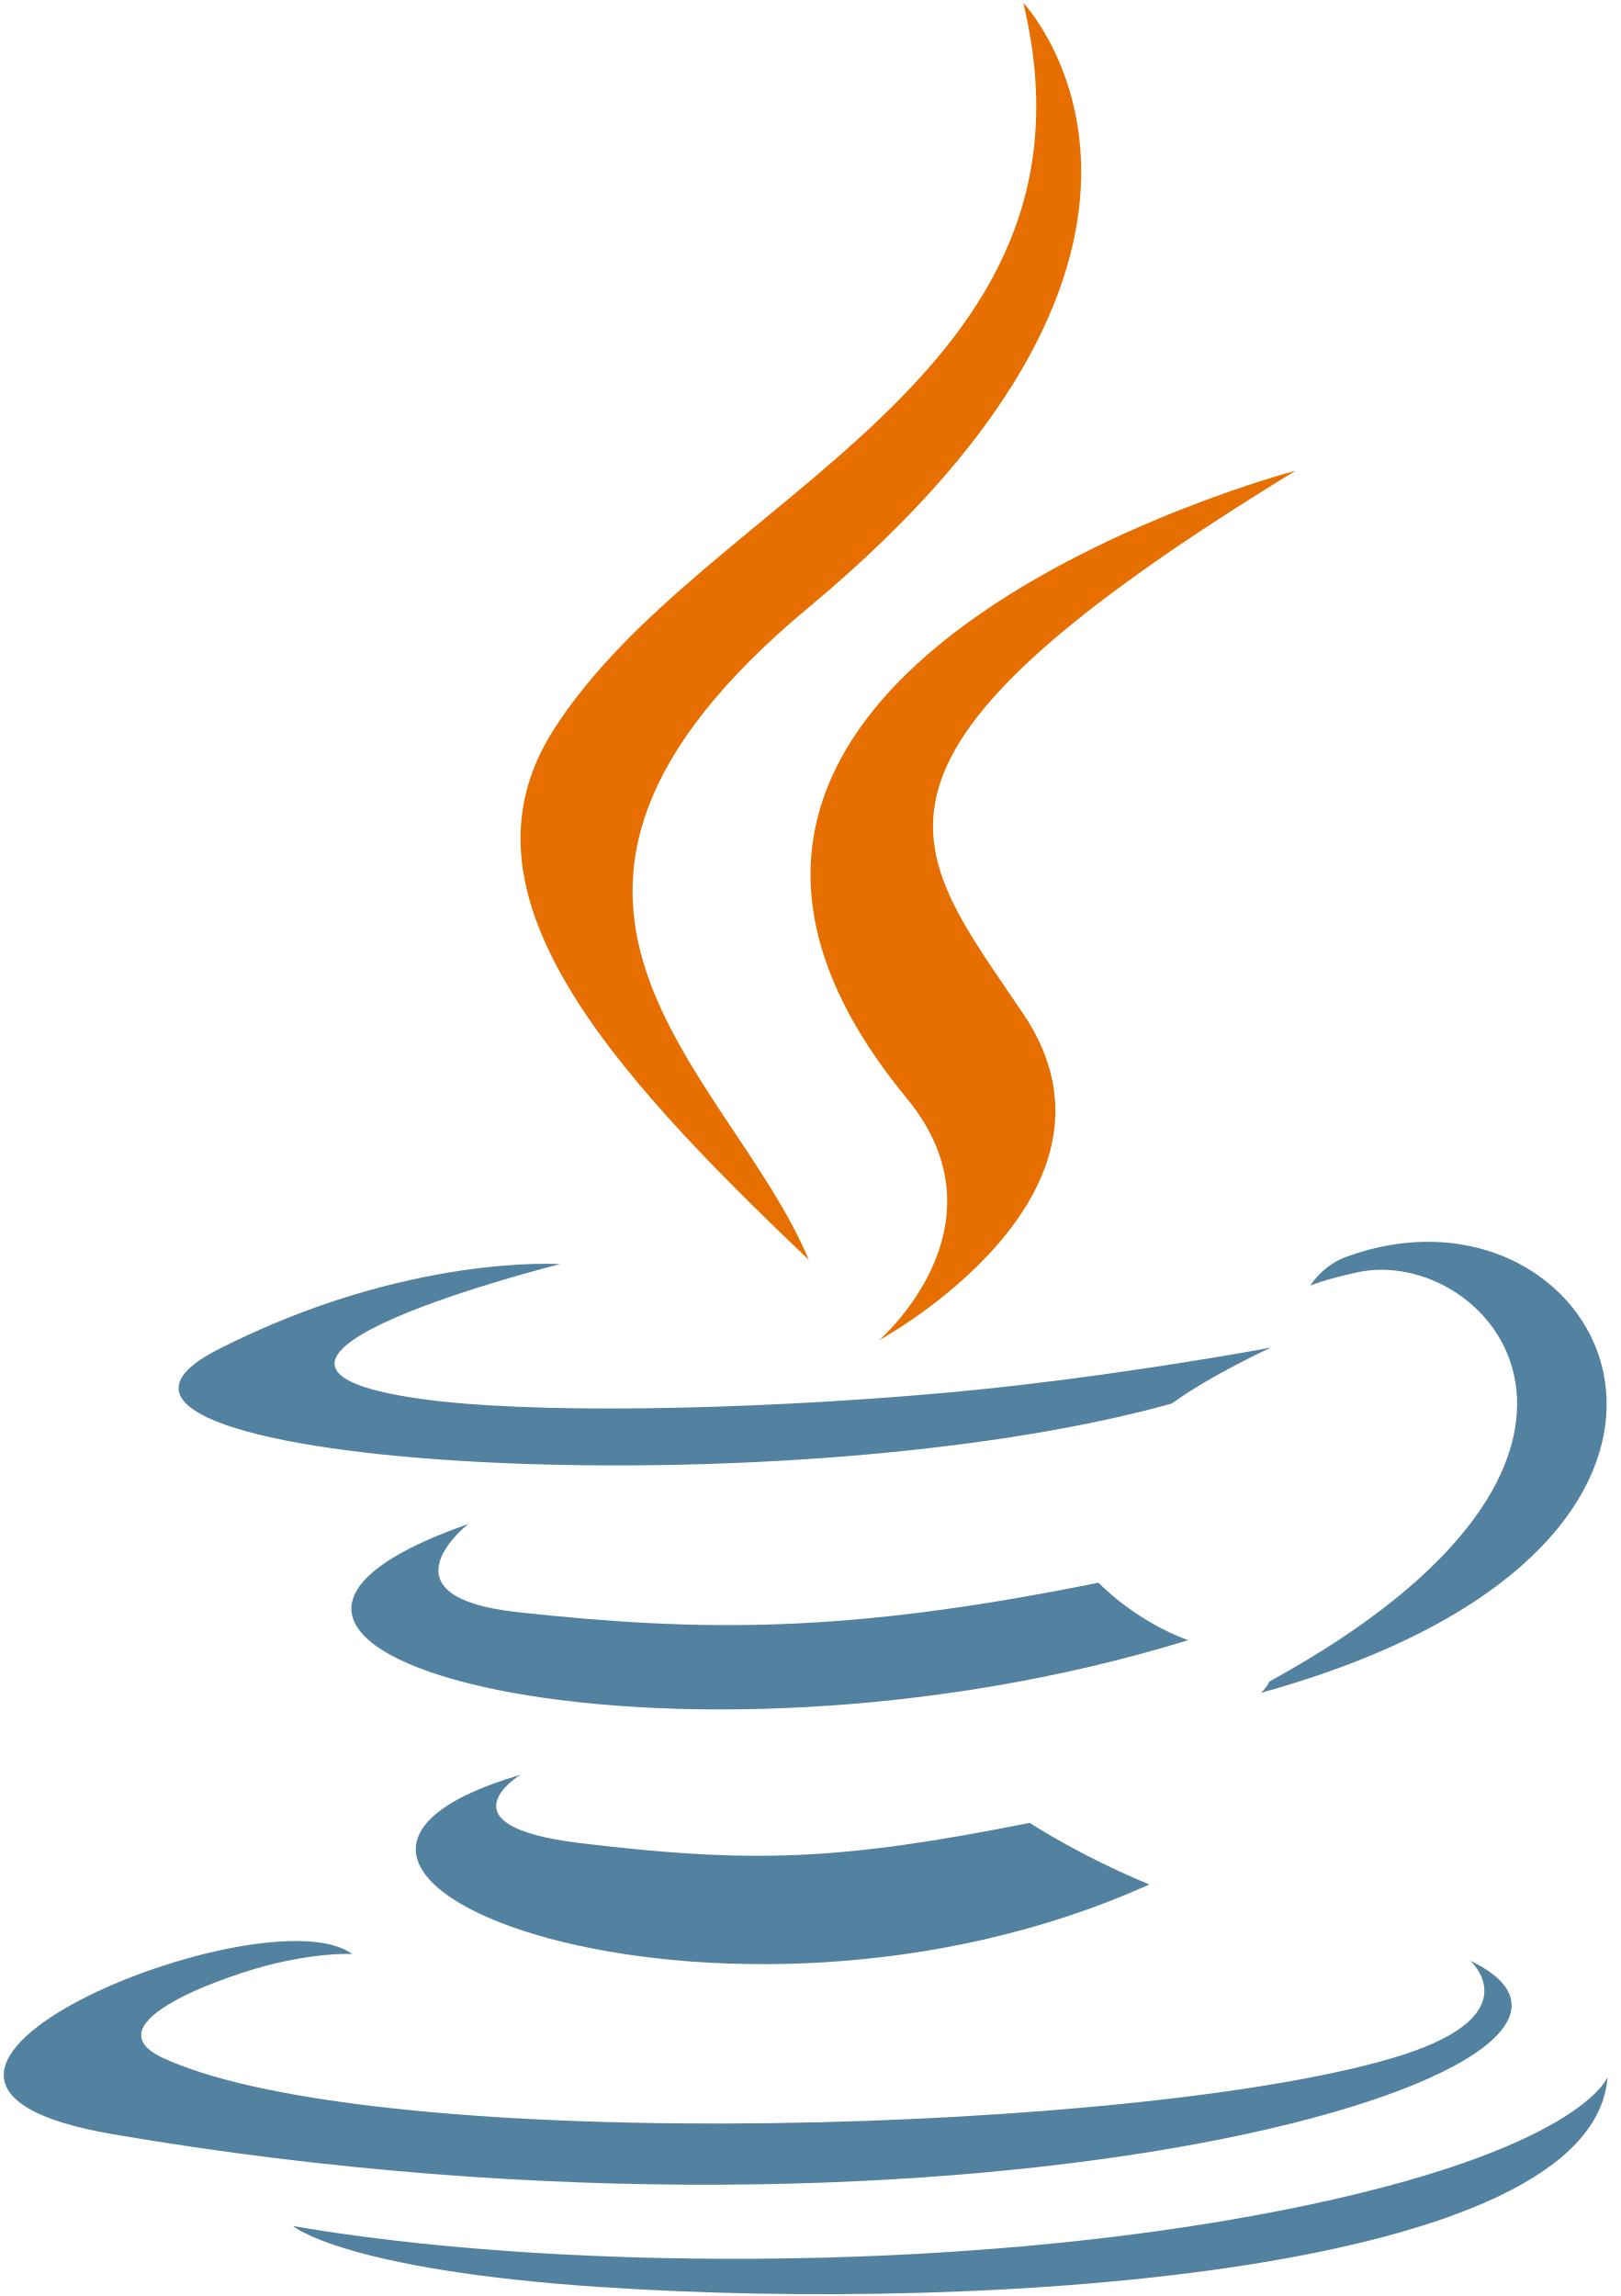
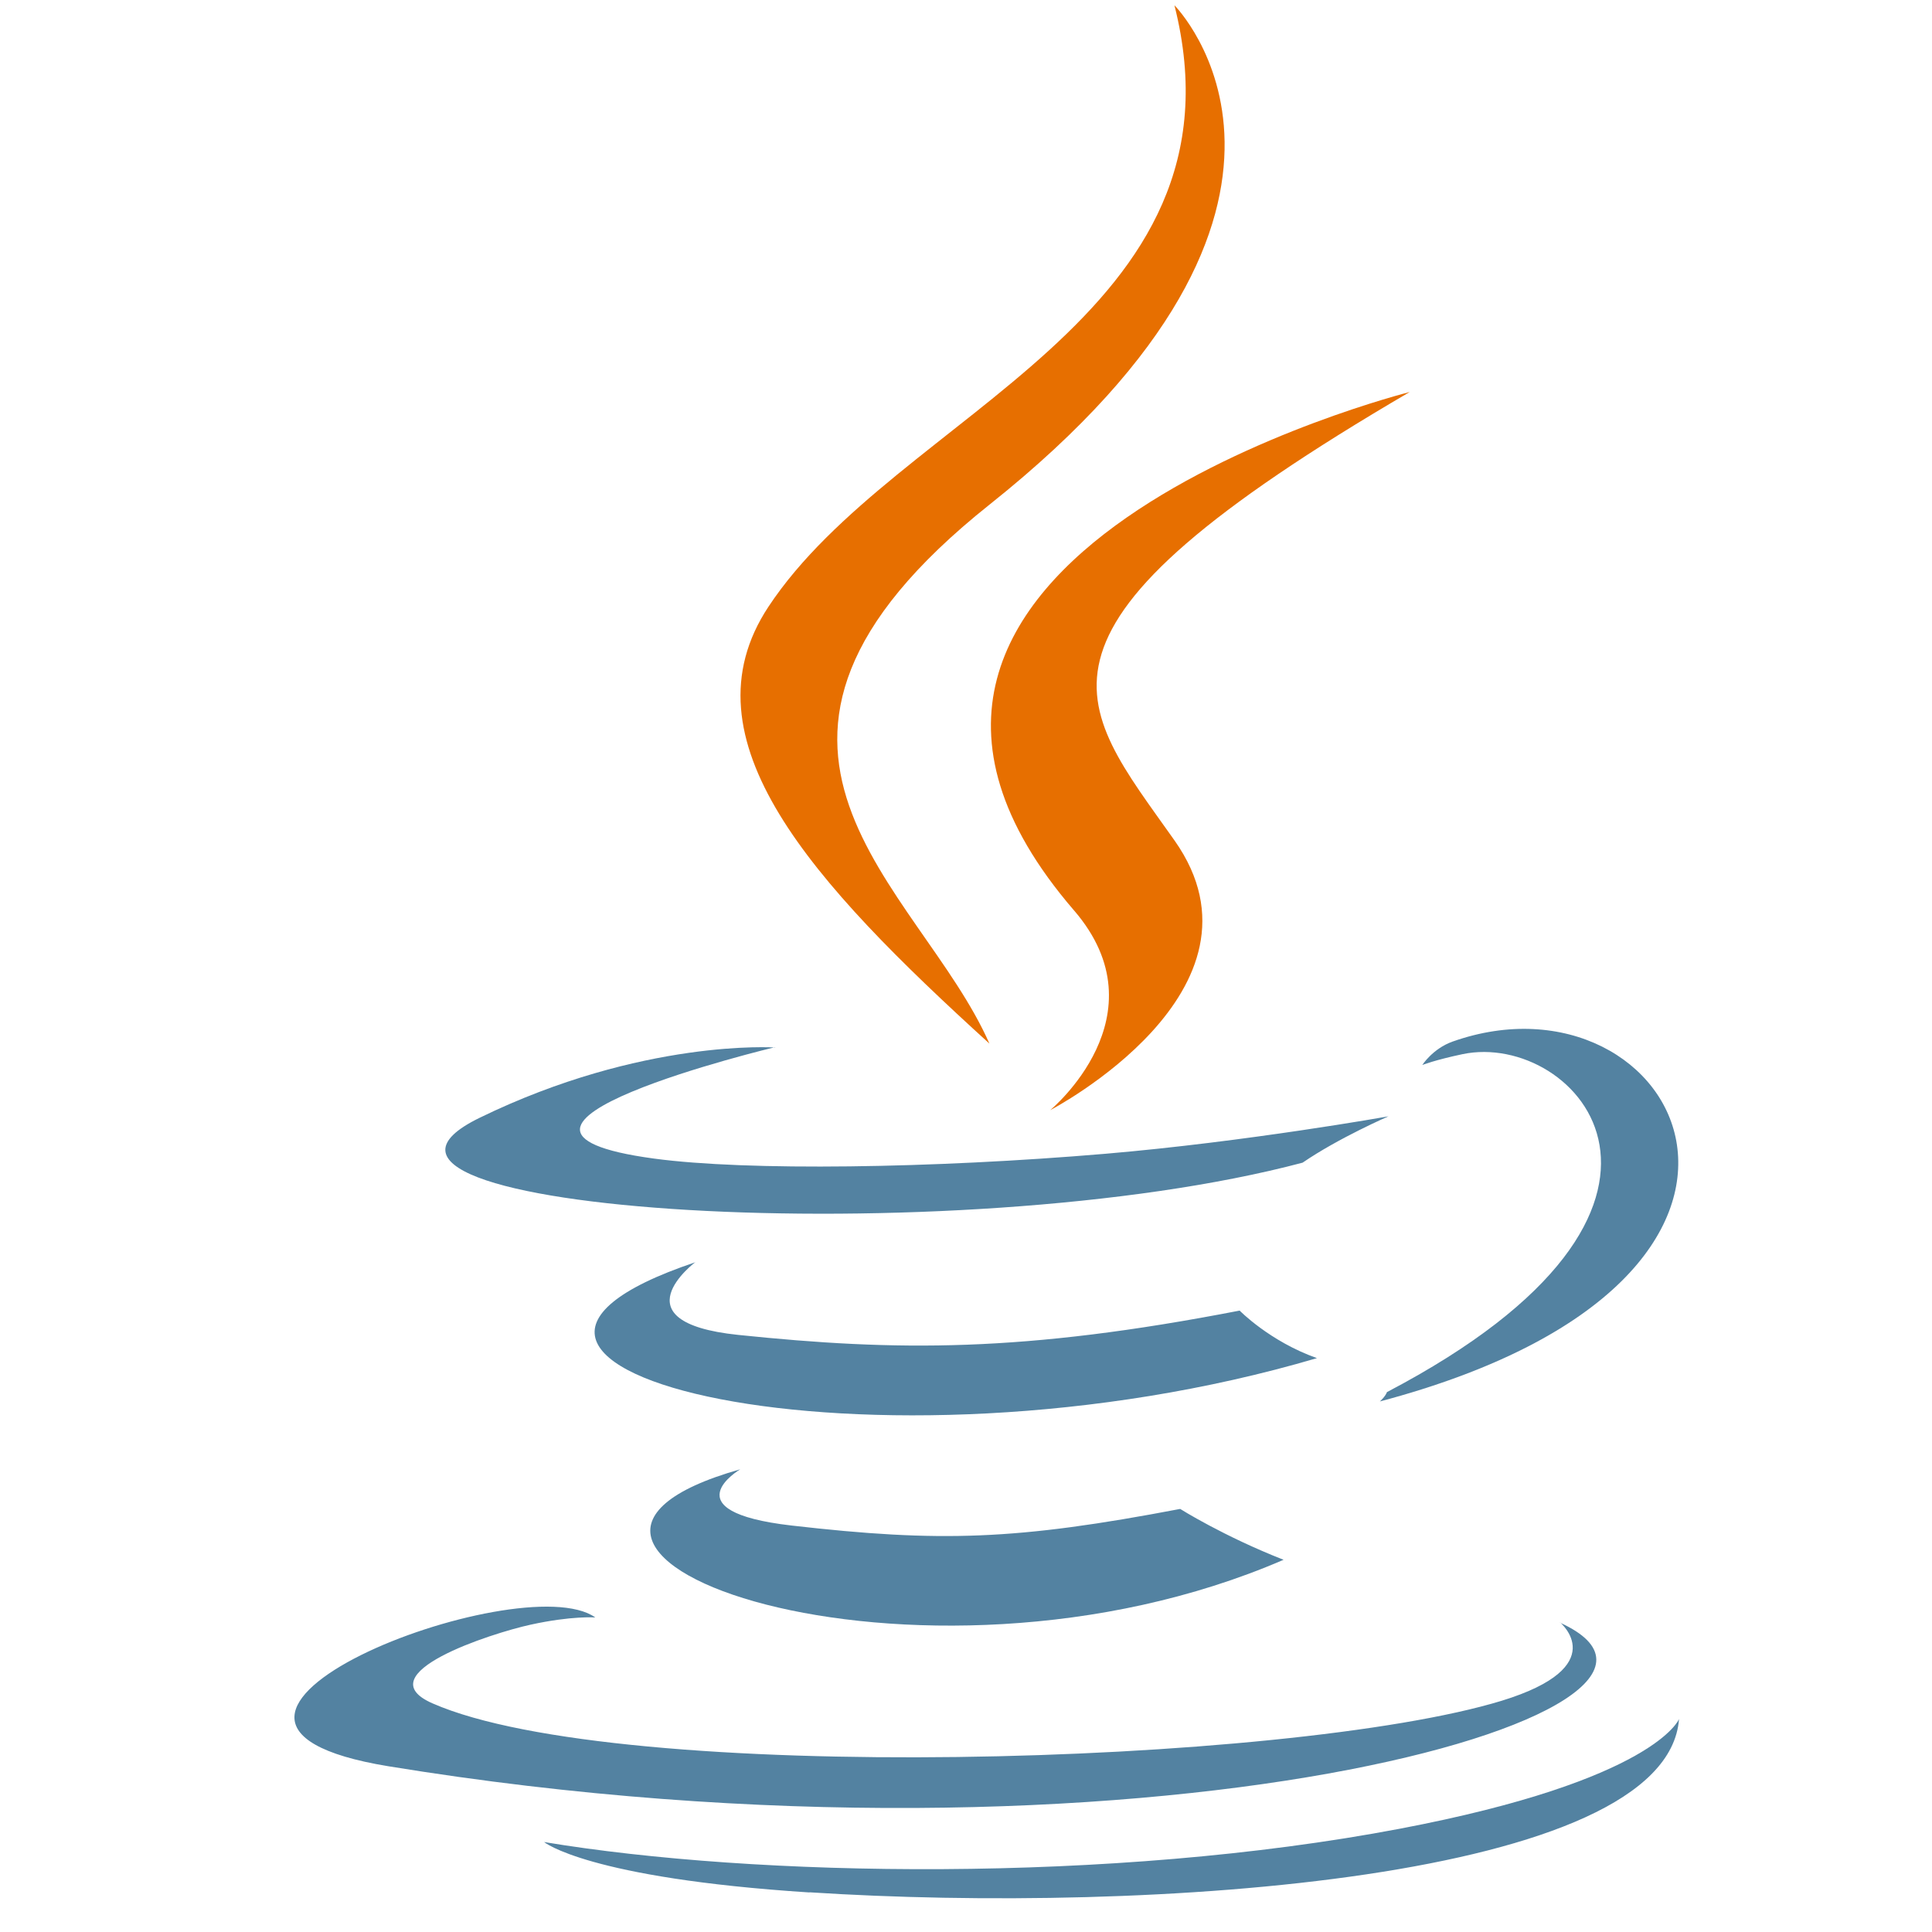
- <svg xmlns="http://www.w3.org/2000/svg" width="216" height="306" preserveAspectRatio="xMidYMid" version="1.1">
+ <svg xmlns="http://www.w3.org/2000/svg" width="128" height="128" preserveAspectRatio="xMidYMid" version="1.1">
  <g class="layer">
    <g id="svg_1">
-       <path d="m69.34,236.54c0,0 -11.07,6.79 7.89,9.09c22.97,2.76 34.7,2.36 60,-2.69c0,0 6.65,4.39 15.95,8.21c-56.73,25.62 -128.39,-1.48 -83.84,-14.61" fill="#5382A1" id="svg_2" />
-       <path d="m62.42,203.1c0,0 -12.42,9.69 6.56,11.76c24.53,2.66 43.9,2.88 77.42,-3.93c0,0 4.64,4.96 11.93,7.67c-68.59,21.13 -144.99,1.67 -95.9,-15.5" fill="#5382A1" id="svg_3" />
-       <path d="m120.85,146.38c13.98,16.97 -3.67,32.23 -3.67,32.23c0,0 35.5,-19.31 19.19,-43.5c-15.23,-22.55 -26.9,-33.75 36.3,-72.38c0,0 -99.21,26.11 -51.83,83.64" fill="#E76F00" id="svg_4" />
-       <path d="m195.88,261.26c0,0 8.2,7.12 -9.02,12.63c-32.75,10.45 -136.29,13.61 -165.06,0.42c-10.34,-4.74 9.06,-11.31 15.15,-12.7c6.36,-1.45 9.99,-1.18 9.99,-1.18c-11.5,-8.54 -74.32,16.75 -31.91,24.01c115.66,19.77 210.85,-8.91 180.84,-23.16" fill="#5382A1" id="svg_5" />
-       <path d="m74.68,168.46c0,0 -52.67,13.18 -18.65,17.97c14.36,2.03 43,1.58 69.67,-0.78c21.8,-1.94 43.69,-6.05 43.69,-6.05c0,0 -7.69,3.48 -13.25,7.47c-53.48,14.83 -156.81,7.93 -127.06,-7.23c25.15,-12.81 45.61,-11.36 45.61,-11.36" fill="#5382A1" id="svg_6" />
-       <path d="m169.16,224.11c54.37,-29.78 29.22,-58.38 11.68,-54.53c-4.3,0.94 -6.22,1.76 -6.22,1.76c0,0 1.6,-2.63 4.65,-3.78c34.71,-12.85 61.41,37.93 -11.21,58.05c0,0 0.84,-0.79 1.1,-1.5" fill="#5382A1" id="svg_7" />
-       <path d="m136.37,0.37c0,0 30.11,31.74 -28.56,80.55c-47.05,39.15 -10.73,61.48 -0.02,86.98c-27.46,-26.11 -47.62,-49.1 -34.1,-70.49c19.86,-31.41 74.83,-46.63 62.68,-97.05" fill="#E76F00" id="svg_8" />
-       <path d="m80.02,304.8c52.19,3.52 132.33,-1.95 134.22,-27.97c0,0 -3.65,9.86 -43.13,17.7c-44.54,8.83 -99.49,7.81 -132.07,2.14c0,0 6.67,5.82 40.97,8.14" fill="#5382A1" id="svg_9" />
+       <path d="m49.05,97.34c0,0 -4.75,2.79 3.39,3.73c9.86,1.13 14.89,0.97 25.75,-1.1c0,0 2.85,1.8 6.85,3.37c-24.35,10.52 -55.1,-0.61 -35.98,-6" fill="#5382A1" id="svg_2" />
+       <path d="m46.08,83.61c0,0 -5.33,3.98 2.82,4.83c10.53,1.09 18.84,1.18 33.23,-1.61c0,0 1.99,2.04 5.12,3.15c-29.44,8.68 -62.23,0.69 -41.16,-6.36" fill="#5382A1" id="svg_3" />
+       <path d="m71.16,60.32c6,6.97 -1.58,13.23 -1.58,13.23c0,0 15.24,-7.93 8.24,-17.86c-6.54,-9.26 -11.55,-13.86 15.58,-29.72c0,0 -42.58,10.72 -22.25,34.34" fill="#E76F00" id="svg_4" />
+       <path d="m103.36,107.49c0,0 3.52,2.92 -3.87,5.19c-14.06,4.29 -58.5,5.59 -70.84,0.17c-4.44,-1.95 3.89,-4.64 6.5,-5.21c2.73,-0.6 4.29,-0.48 4.29,-0.48c-4.94,-3.51 -31.9,6.88 -13.7,9.86c49.64,8.12 90.5,-3.66 77.62,-9.51" fill="#5382A1" id="svg_5" />
+       <path d="m51.34,69.38c0,0 -22.61,5.41 -8,7.38c6.16,0.83 18.46,0.65 29.9,-0.32c9.36,-0.8 18.75,-2.48 18.75,-2.48c0,0 -3.3,1.43 -5.69,3.07c-22.95,6.09 -67.3,3.26 -54.53,-2.97c10.79,-5.26 19.58,-4.66 19.58,-4.66" fill="#5382A1" id="svg_6" />
+       <path d="m91.89,92.23c23.34,-12.23 12.54,-23.97 5.01,-22.39c-1.85,0.39 -2.67,0.72 -2.67,0.72c0,0 0.69,-1.08 2,-1.55c14.9,-5.28 26.36,15.57 -4.81,23.84c0,0 0.36,-0.32 0.47,-0.62" fill="#5382A1" id="svg_7" />
+       <path d="m77.82,0.36c0,0 12.92,13.03 -12.26,33.07c-20.19,16.08 -4.61,25.24 -0.01,35.71c-11.79,-10.72 -20.44,-20.16 -14.64,-28.94c8.52,-12.9 32.12,-19.15 26.9,-39.85" fill="#E76F00" id="svg_8" />
+       <path d="m53.63,125.37c22.4,1.45 56.8,-0.8 57.61,-11.48c0,0 -1.57,4.05 -18.51,7.27c-19.12,3.63 -42.7,3.21 -56.68,0.88c0,0 2.86,2.39 17.58,3.34" fill="#5382A1" id="svg_9" />
    </g>
  </g>
</svg>
